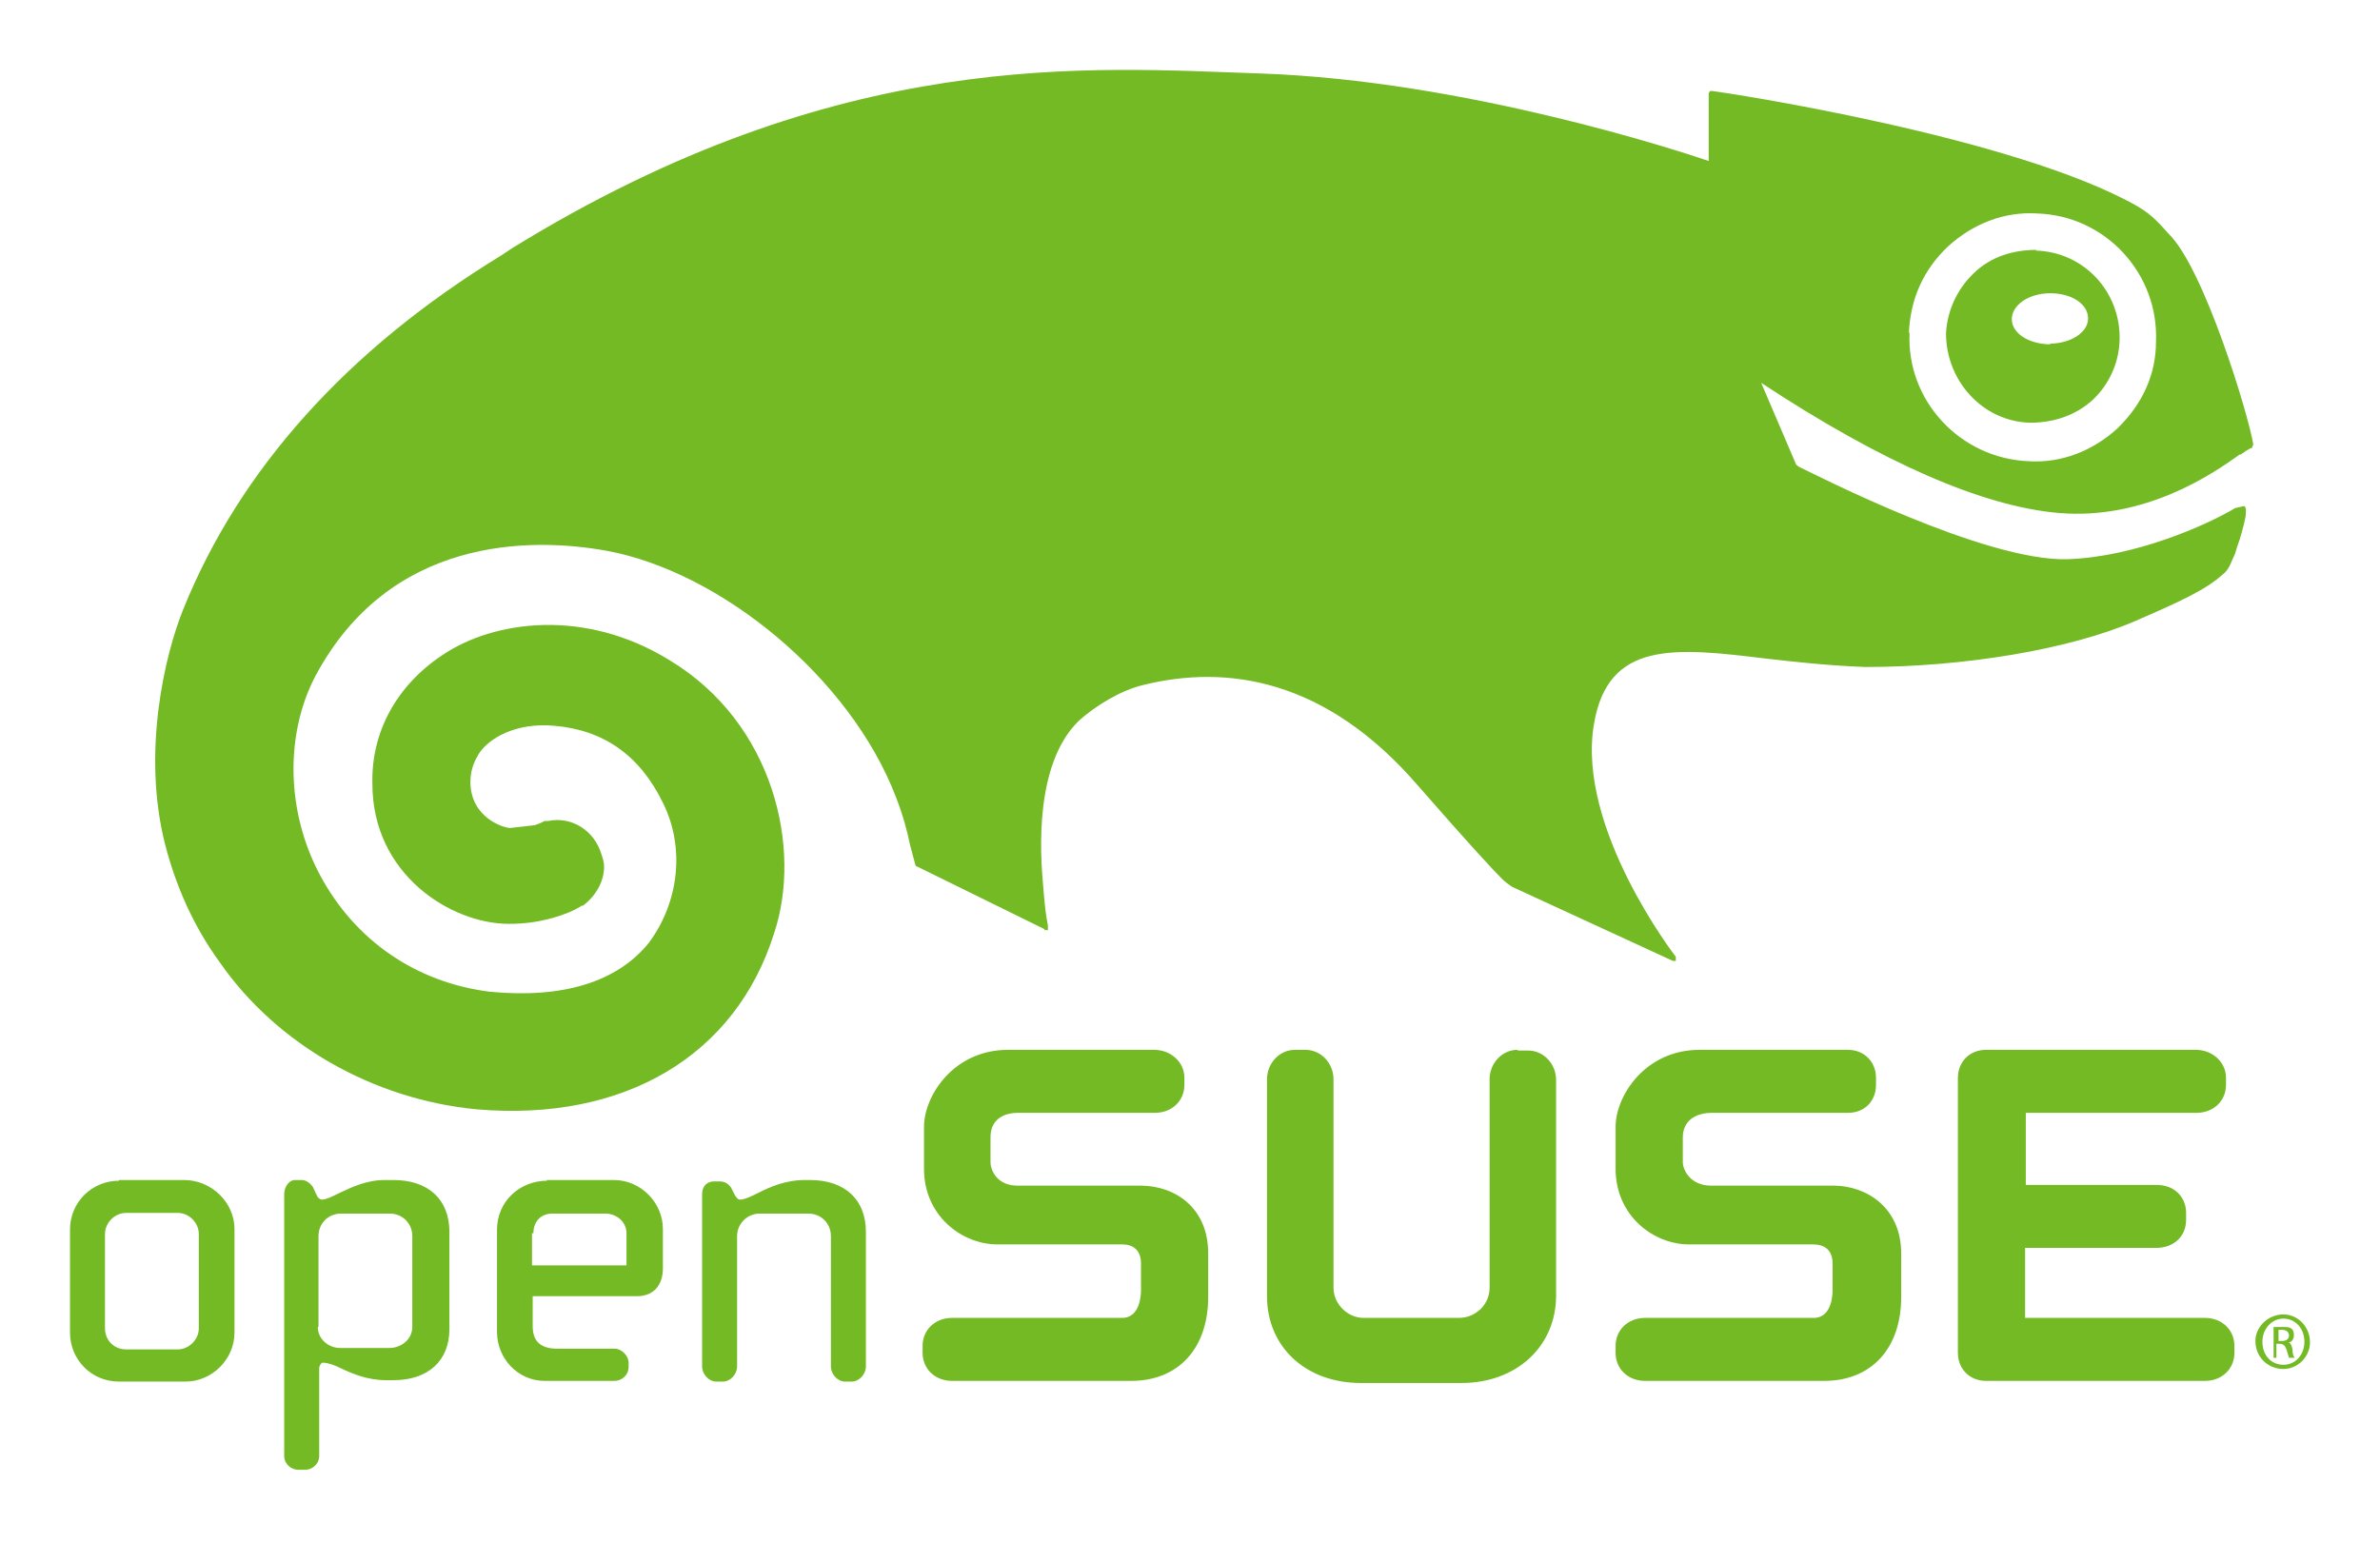
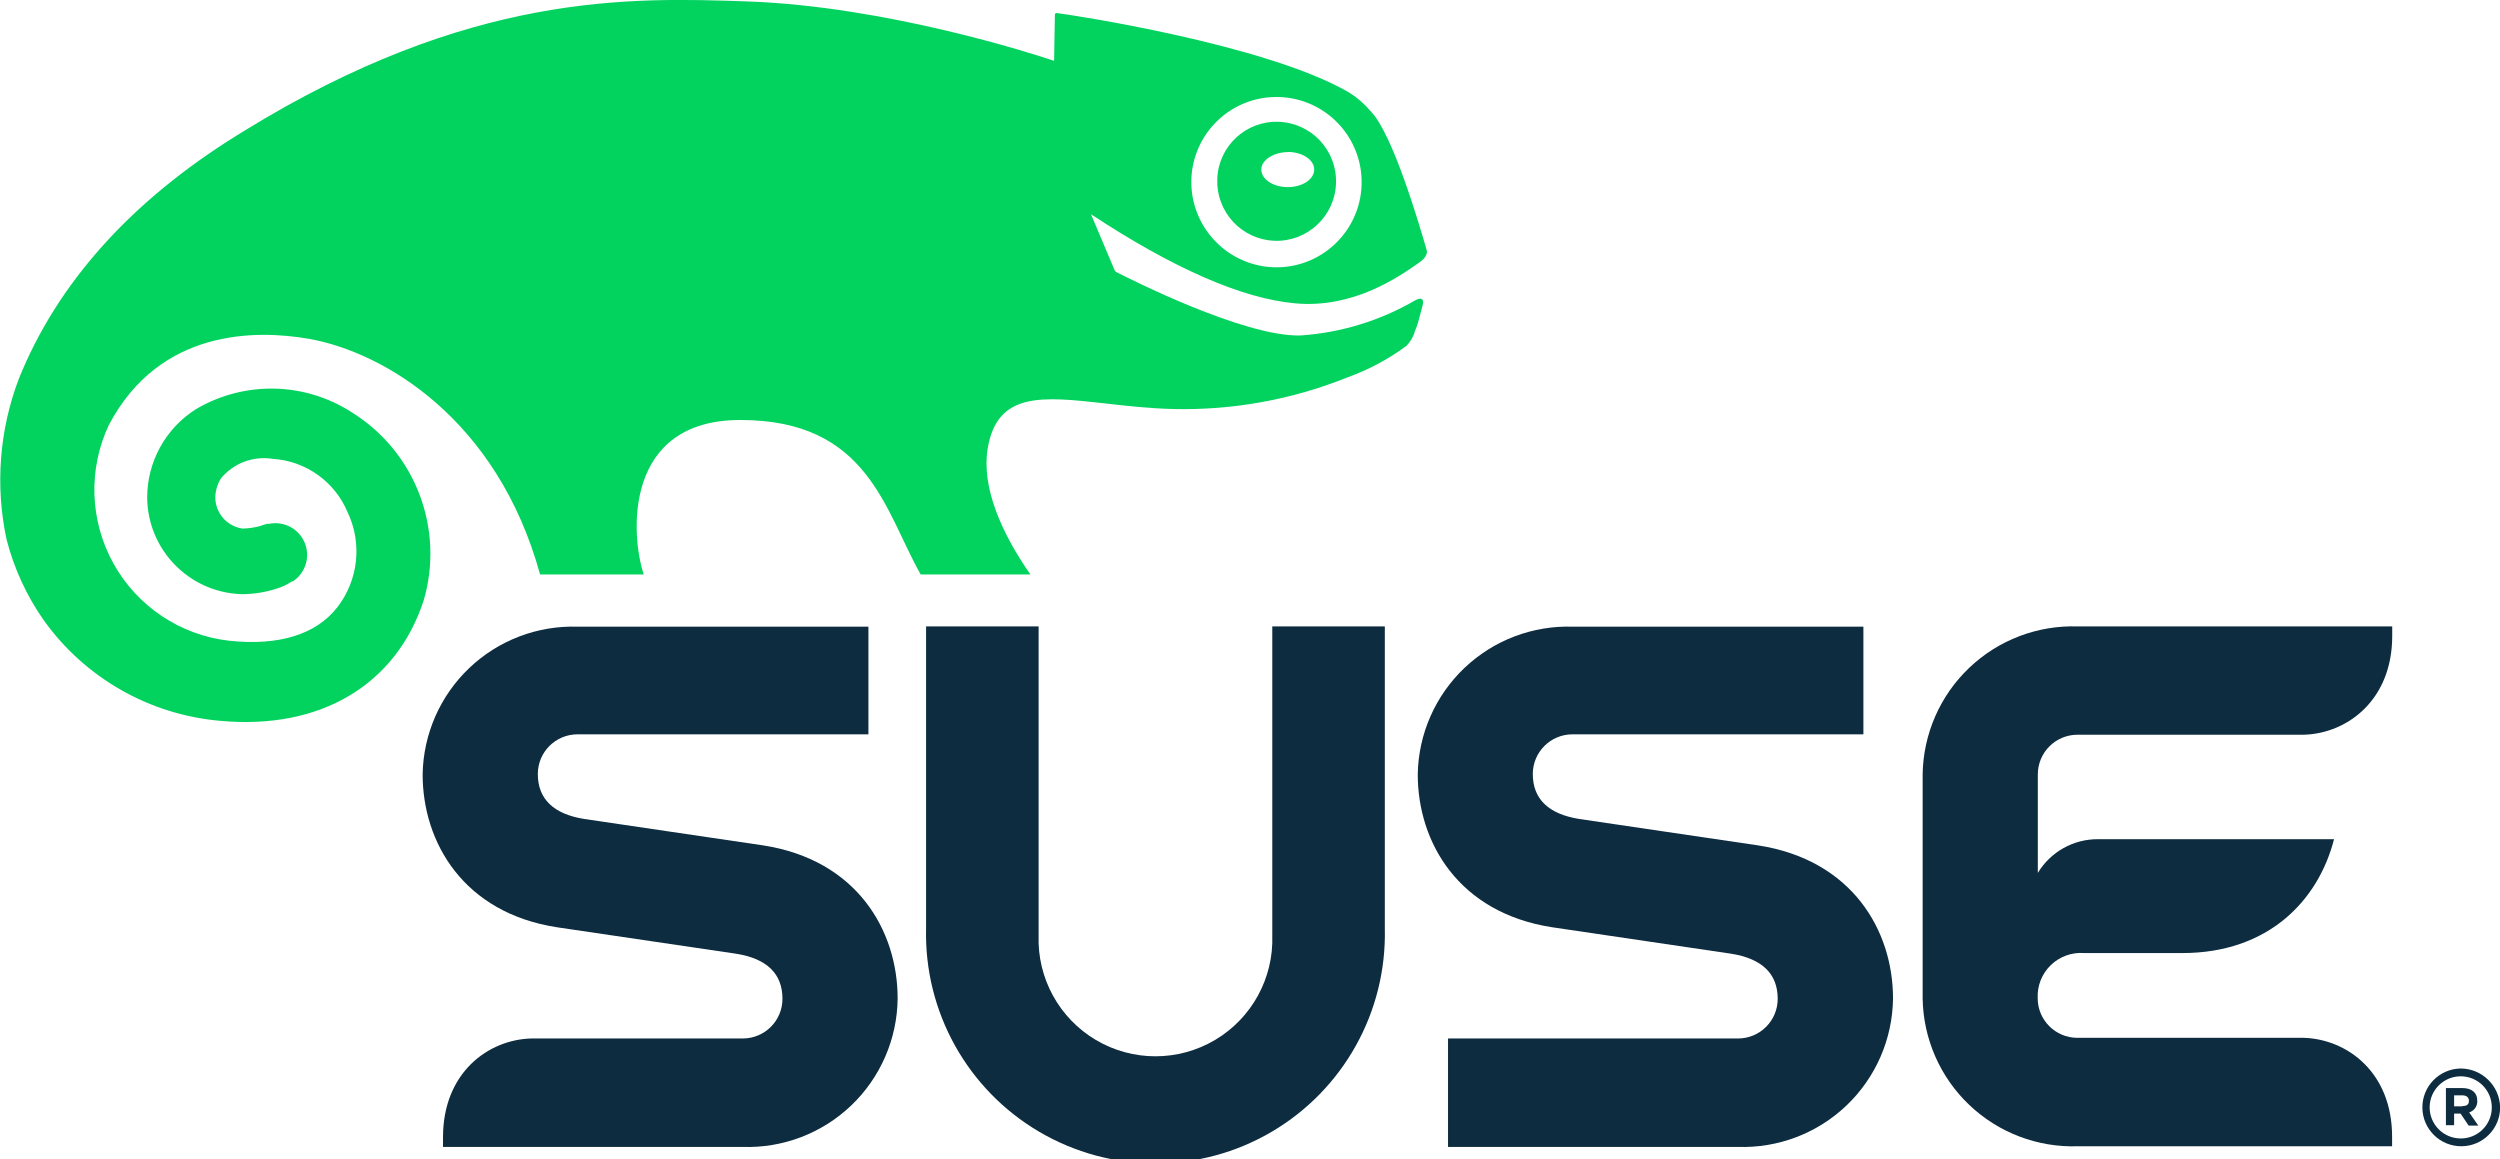
- <svg xmlns="http://www.w3.org/2000/svg" width="340" height="220.3">
-   <g fill="#73ba25">
-     <path fill-rule="evenodd" d="M291 35.7c-3.5 0-6.6 1-9 3.3-2.4 2.3-3.8 5.3-4 8.6 0 6.8 5.2 12.6 12 12.8 3.3 0 6.5-1 9-3.3 2.3-2.2 3.7-5.2 3.8-8.5.2-6.8-5-12.6-12-12.8zm2 13.5c-3.2 0-5.6-1.6-5.6-3.6s2.4-3.7 5.5-3.7c3 0 5.4 1.5 5.4 3.6 0 2-2.5 3.6-5.5 3.6zM320 65c.8-.5 1.4-1 1.7-1l.2-.5c-.7-4.3-7-25-12-30-1.3-1.4-2.3-2.7-4.5-4-17.5-10-59-16.3-60.8-16.5h-.3l-.2.3V23c-4.4-1.5-35-11.5-64-12.5-24.4-.8-60-4-107 25l-1.5 1C49.5 50 34.2 67.2 26.2 87c-2.6 6.4-6 20.4-2.6 33.7 1.5 5.8 4 11.6 7.8 16.8 8.2 11.8 22 19.6 36.7 21 21 1.8 37-7.6 42.5-25.2 4-12 0-30-15-39-12-7.4-25-5.7-32.4-.7-6.5 4.3-10.2 11-10 18.4 0 13 11.3 20 19.5 20 2.3 0 4.7-.3 7.4-1.2.8-.3 1.7-.6 2.7-1.2l.3-.2h.2c1.8-1.4 3-3.4 3-5.6 0-.6-.2-1.2-.4-1.8-1-3.3-4.2-5.4-7.6-4.7h-.5l-.6.3-.8.3-3.5.4c-1 0-5.7-1.5-5.7-6.6 0-2 .8-3.3 1.2-4 1.5-2.3 5.4-4.5 10.8-4 7 .6 12.2 4.2 15.5 11 3.2 6.4 2.3 14.2-2 20-4.5 5.6-12.3 8-22.7 7-10.5-1.3-19.3-7.3-24.3-16.7-4.8-9-5-20-.7-28.3 10.6-20 30.7-20 41.7-18 16.2 3 34.7 18 41.3 35.2 1 2.6 1.6 4.8 2 6.8l.8 3 18.3 9 .2.2h.4v-.6c0-.4-.3-.8-.7-6-.4-4.5-1.2-17 5-23.2 2.6-2.4 6.3-4.5 9.2-5.2 12-3 26.2-1 39.5 14.5 7 8 10.3 11.6 12 13.3l.6.5.7.5 23 10.6h.4v-.6s-14.2-18.3-11.7-33.2c2-12 11.5-11 24.6-9.4 4.3.5 9 1 14.2 1.2 14 0 29.2-2.5 38.6-6.6 6-2.6 10-4.4 12.4-6.6 1-.7 1.3-2 1.8-3l.3-1c.4-1 1-3.2 1.2-4.3 0-.6.2-1.2-.2-1.5l-1.3.3c-4 2.4-14.3 7-24 7.3-11.8.3-35.8-12-38.3-13.2l-.4-.3-5-11.7c17.3 11.4 31.7 17.7 42.6 18.6 12.2 1 21.8-5.5 25.8-8.4zm-47.3-17.4c.2-4.8 2-9 5.6-12.4 3.5-3.2 8-5 12.7-4.7 9.8.3 17.4 8.6 17 18.3 0 4.8-2 9-5.5 12.4-3.5 3.2-8 5-12.7 4.7-9.8-.4-17.5-8.7-17-18.4z" clip-rule="evenodd" />
-     <path d="M144 150c-7.8 0-12 6.6-12 11v6c0 6.7 5.4 10.8 10.5 10.8h17.8c2.2 0 2.7 1.5 2.7 2.7v3.8c0 .4 0 4-2.7 4H136c-2.4 0-4.2 1.7-4.2 4v1c0 2.3 1.8 4 4.2 4h25.6c6.7 0 11-4.6 11-12v-6.2c0-6.6-4.8-9.7-9.7-9.7h-17.6c-2.7 0-3.8-2-3.8-3.4v-3.5c0-2.2 1.4-3.5 4-3.5H165c2.4 0 4.2-1.7 4.2-4v-1c0-2.3-2-4-4.3-4h-21zM216.8 150c-2.3 0-4 2-4 4.2V184c0 2.4-2 4.3-4.4 4.3h-13.6c-2.3 0-4.3-2-4.3-4.3v-29.8c0-2.3-1.8-4.2-4-4.2H185c-2.3 0-4 2-4 4.2v31c0 7.2 5.5 12.4 13.4 12.4h14.4c7.8 0 13.5-5.2 13.5-12.5v-30.8c0-2.3-1.8-4.2-4-4.2h-1.5zM242.8 150c-7.8 0-12 6.6-12 11v6c0 6.7 5.4 10.8 10.5 10.8H259c2.3 0 2.8 1.5 2.8 2.7v3.8c0 .4 0 4-2.7 4H235c-2.4 0-4.2 1.7-4.2 4v1c0 2.3 1.8 4 4.2 4h25.6c6.7 0 11-4.6 11-12v-6.2c0-6.6-5-9.7-9.7-9.7h-17.5c-2.7 0-4-2-4-3.4v-3.5c0-2.2 1.6-3.5 4.2-3.5h19.4c2.4 0 4-1.7 4-4v-1c0-2.3-1.7-4-4-4h-21zM283.7 150c-2.3 0-4 1.7-4 4v39.3c0 2.3 1.7 4 4 4H315c2.4 0 4.2-1.7 4.2-4v-1c0-2.3-1.8-4-4.2-4h-25.7v-10H308c2.6 0 4.3-1.7 4.3-4v-1c0-2.3-1.7-4-4.2-4h-18.7V159h24.4c2.4 0 4.2-1.7 4.2-4v-1c0-2.3-2-4-4.3-4h-30zM17 168.7c-3.8 0-7 3-7 7v14.7c0 3.8 3 7 7 7h9.5c3.8 0 7-3.2 7-7v-14.8c0-3.8-3.3-7-7.2-7H17zm-2 21v-13.4c0-1.6 1.4-3 3-3h7.4c1.6 0 3 1.4 3 3v13.5c0 1.6-1.4 3-3 3H18c-1.7 0-3-1.3-3-3zM55 168.6c-2.6 0-4.7 1-6.4 1.8-1 .5-2 1-2.6 1-.3 0-.6-.3-.7-.5l-.6-1.3c-.2-.3-.8-1-1.6-1h-1c-.8 0-1.5 1-1.5 2V208c0 1.2 1 2 2 2h1c1 0 2-.8 2-2v-12.5c0-.4.3-.8.5-.8.7 0 1.6.3 2.6.8 1.7.8 3.8 1.7 6.5 1.7h1c5 0 8-2.8 8-7.3V176c0-4.6-3-7.4-8-7.4h-1zm-9.5 21v-13c0-1.8 1.4-3.2 3.2-3.2h7c1.8 0 3.2 1.4 3.2 3.2v13c0 1.7-1.5 3-3.3 3h-7c-1.7 0-3.2-1.3-3.2-3zM78.2 168.7c-4 0-7.2 3-7.2 7v14.6c0 3.8 3 7 6.8 7h10c1 0 2-.8 2-2v-.6c0-1-1-2-2-2h-8.2c-2.3 0-3.5-1-3.5-3.2v-4.3H91c2.3 0 3.7-1.5 3.7-4v-5.6c0-3.8-3.2-7-7-7H78zm-2 7.5c0-1.6 1-2.8 2.7-2.8h7.6c1.6 0 3 1.2 3 2.8v4.6H76v-4.6zM115 168.6c-2.8 0-5 1-6.6 1.8-1 .5-2 1-2.7 1-.3 0-.4-.2-.7-.6l-.5-1c-.4-.7-1-1-1.7-1h-.8c-1 0-1.7.7-1.7 1.8v24.6c0 1.2 1 2.2 2 2.2h1c1 0 2-1 2-2.2v-18.6c0-1.8 1.5-3.2 3.2-3.2h7c1.8 0 3.2 1.4 3.2 3.2v18.6c0 1.2 1 2.2 2 2.2h1c1 0 2-1 2-2.2V176c0-4.6-3-7.4-8-7.4h-.8z" />
+ <svg xmlns="http://www.w3.org/2000/svg" id="Layer_1" data-name="Layer 1" viewBox="0 0 189.05 87.61">
+   <g>
    <g>
-       <path d="M326.2 187.8c2 0 3.8 1.7 3.8 4 0 2-1.7 3.8-3.8 3.8-2.2 0-4-1.7-4-4 0-2 1.8-3.8 4-3.8zm0 .6c-1.7 0-3 1.5-3 3.3 0 2 1.3 3.3 3 3.3s3-1.4 3-3.3-1.3-3.3-3-3.3zm-.7 5.6h-.7v-4.4h1.2c.7 0 1 0 1.3.2.3.2.4.5.4 1s-.3 1-.8 1c.3 0 .5.5.6 1 0 .8.2 1 .3 1.2h-.8l-.3-1c-.2-.7-.5-1-1-1h-.5v2zm0-2.4h.5c.5 0 1-.2 1-.8 0-.4-.3-.8-1-.8h-.5v1.6z" />
+       <path d="M192.1,86.59a2.94,2.94,0,1,0,3,2.94A3,3,0,0,0,192.1,86.59Zm0,5.29a2.35,2.35,0,1,1,2.37-2.35A2.34,2.34,0,0,1,192.09,91.88Z" transform="translate(-6.04 -5.79)" fill="#0d2c40" />
+       <path d="M63.76,69.72l-13.54-2c-2.33-.37-3.51-1.52-3.51-3.4a3,3,0,0,1,3-3h22V53.18H49.74A11.36,11.36,0,0,0,38,64.35c0,5.14,3.09,10.47,10.16,11.56l13.54,2c2.34.37,3.51,1.52,3.51,3.41a3,3,0,0,1-3,3h-16c-3.25.09-6.67,2.58-6.67,7.47v.73H62.18A11.35,11.35,0,0,0,73.92,81.3C73.92,76.15,70.84,70.82,63.76,69.72Z" transform="translate(-6.04 -5.79)" fill="#0d2c40" />
+       <path d="M151.43,64.35V81.3a11.36,11.36,0,0,0,11.75,11.17h23.75v-.73c0-4.88-3.42-7.37-6.68-7.47H163.13a3,3,0,0,1-3-3,3.27,3.27,0,0,1,3.52-3.41h7.42c6.53,0,10.29-4,11.47-8.61H164.71a5.28,5.28,0,0,0-4.57,2.55V64.35a3,3,0,0,1,3-3h17.12c3.25-.09,6.68-2.59,6.68-7.47v-.72H163.17A11.36,11.36,0,0,0,151.43,64.35Z" transform="translate(-6.04 -5.79)" fill="#0d2c40" />
+       <path d="M193.37,89c0-.58-.43-.93-1.11-.93H191v2.81h.62V90h.49l.61.91h.73l-.69-1A.87.87,0,0,0,193.37,89Zm-1.12.45h-.63v-.83h.62c.3,0,.5.14.5.42S192.57,89.43,192.25,89.43Z" transform="translate(-6.04 -5.79)" fill="#0d2c40" />
+       <path d="M139,69.72l-13.54-2c-2.33-.37-3.51-1.52-3.51-3.4a3,3,0,0,1,3-3h22V53.18H125a11.36,11.36,0,0,0-11.75,11.17c0,5.14,3.09,10.47,10.17,11.56l13.53,2c2.34.37,3.52,1.52,3.52,3.41a3,3,0,0,1-3,3H115.54v8.2h21.9A11.36,11.36,0,0,0,149.19,81.3C149.19,76.15,146.1,70.82,139,69.72Z" transform="translate(-6.04 -5.79)" fill="#0d2c40" />
+       <path d="M102.25,76.53a8.84,8.84,0,1,1-17.67,0V53.16H76.07V76a17.35,17.35,0,1,0,34.69,0V53.16h-8.51Z" transform="translate(-6.04 -5.79)" fill="#0d2c40" />
+       <path d="M102.42,24a4.48,4.48,0,1,0,.3-9,4.48,4.48,0,0,0-4.63,4.32A4.5,4.5,0,0,0,102.42,24Zm1-6.72c1.1,0,2,.59,2,1.33s-.89,1.33-2,1.33-2-.6-2-1.33S102.37,17.29,103.46,17.29Z" transform="translate(-6.04 -5.79)" fill="#02d35f" />
    </g>
+     <path d="M113.31,25.68c.16-.11.75-.5.61-1-.58-2-2.56-8.76-4.22-10.47a6.91,6.91,0,0,0-1.65-1.43c-6.33-3.69-21.36-5.92-22.07-6a.13.13,0,0,0-.17.14s-.06,3.12-.06,3.47C84.22,9.87,73.06,6.27,62.59,5.9c-8.87-.31-21-.73-38.09,9.79L24,16C15.93,21,10.37,27.22,7.47,34.42a21.49,21.49,0,0,0-.93,12.18,18.85,18.85,0,0,0,2.82,6.11A18.34,18.34,0,0,0,22.7,60.3C30.28,61,36,57.57,38.08,51.19A12.58,12.58,0,0,0,32.69,37a11.22,11.22,0,0,0-11.83-.27,7.91,7.91,0,0,0-3.69,6.7,7.37,7.37,0,0,0,7.1,7.29A8.55,8.55,0,0,0,27,50.29a4.2,4.2,0,0,0,1-.46l.11-.07.07,0h0a2.4,2.4,0,0,0-1.79-4.36l-.16,0-.23.07-.33.11a5.57,5.57,0,0,1-1.3.18,2.4,2.4,0,0,1-2.05-2.39v0a2.86,2.86,0,0,1,.44-1.42,4.22,4.22,0,0,1,3.92-1.46,6.58,6.58,0,0,1,5.63,4,6.9,6.9,0,0,1-.76,7.22c-1.6,2.06-4.43,2.94-8.2,2.53a11.49,11.49,0,0,1-9.07-16.33c3.85-7.27,11.12-7.19,15.11-6.5,5.67,1,14.26,6.06,17.49,17.82h7.84c-1-3-1.53-11.68,7.3-11.68,9.68,0,10.9,6.82,13.64,11.68h8.3c-2.18-3.12-3.72-6.6-3.23-9.53.72-4.32,4.15-3.93,8.91-3.4,1.56.18,3.33.38,5.15.42a33.2,33.2,0,0,0,13.14-2.39,17.43,17.43,0,0,0,4.47-2.39,2.62,2.62,0,0,0,.65-1.14l.12-.31c.14-.37.32-1.15.44-1.58.23-.87-.55-.41-.55-.41a19.93,19.93,0,0,1-8.7,2.66c-4.31.09-13-4.34-13.93-4.81l-.09-.1c-.22-.52-1.53-3.61-1.8-4.26C94.78,26.1,100,28.38,104,28.73,108.39,29.13,111.84,26.71,113.31,25.68ZM96.13,19.35A6.44,6.44,0,1,1,102.34,26,6.46,6.46,0,0,1,96.13,19.35Z" transform="translate(-6.04 -5.79)" fill="#02d35f" />
  </g>
</svg>
